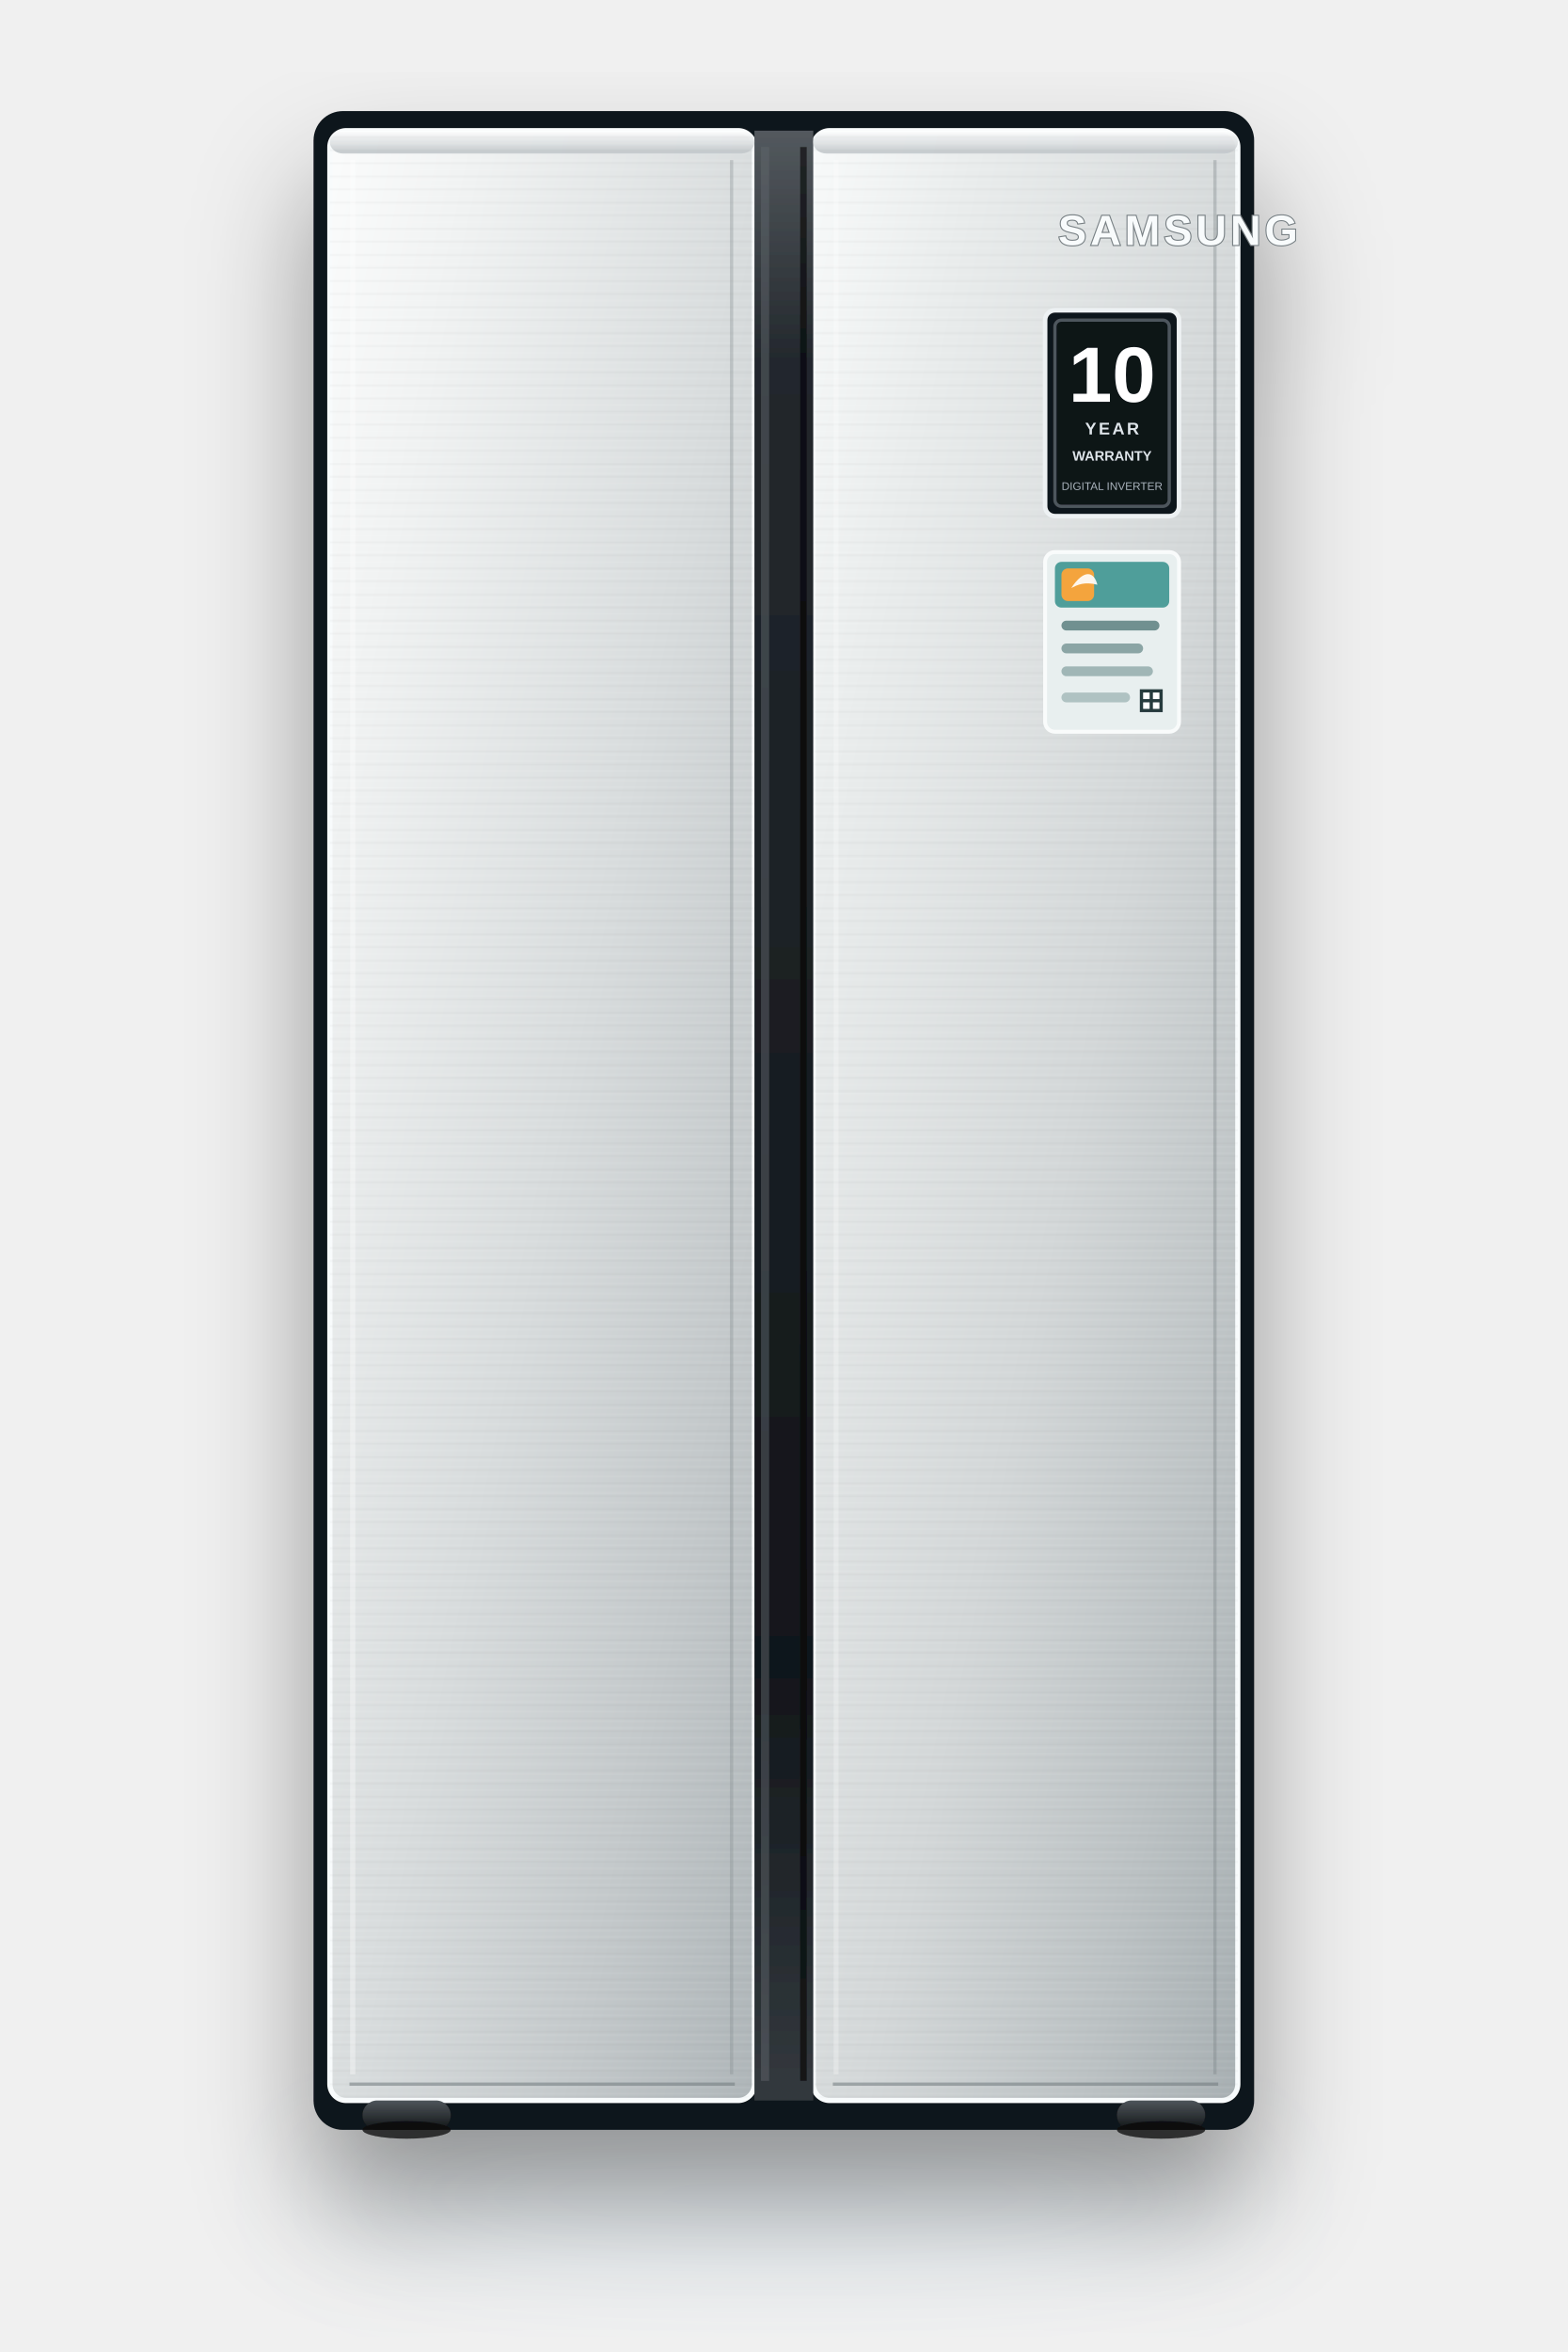
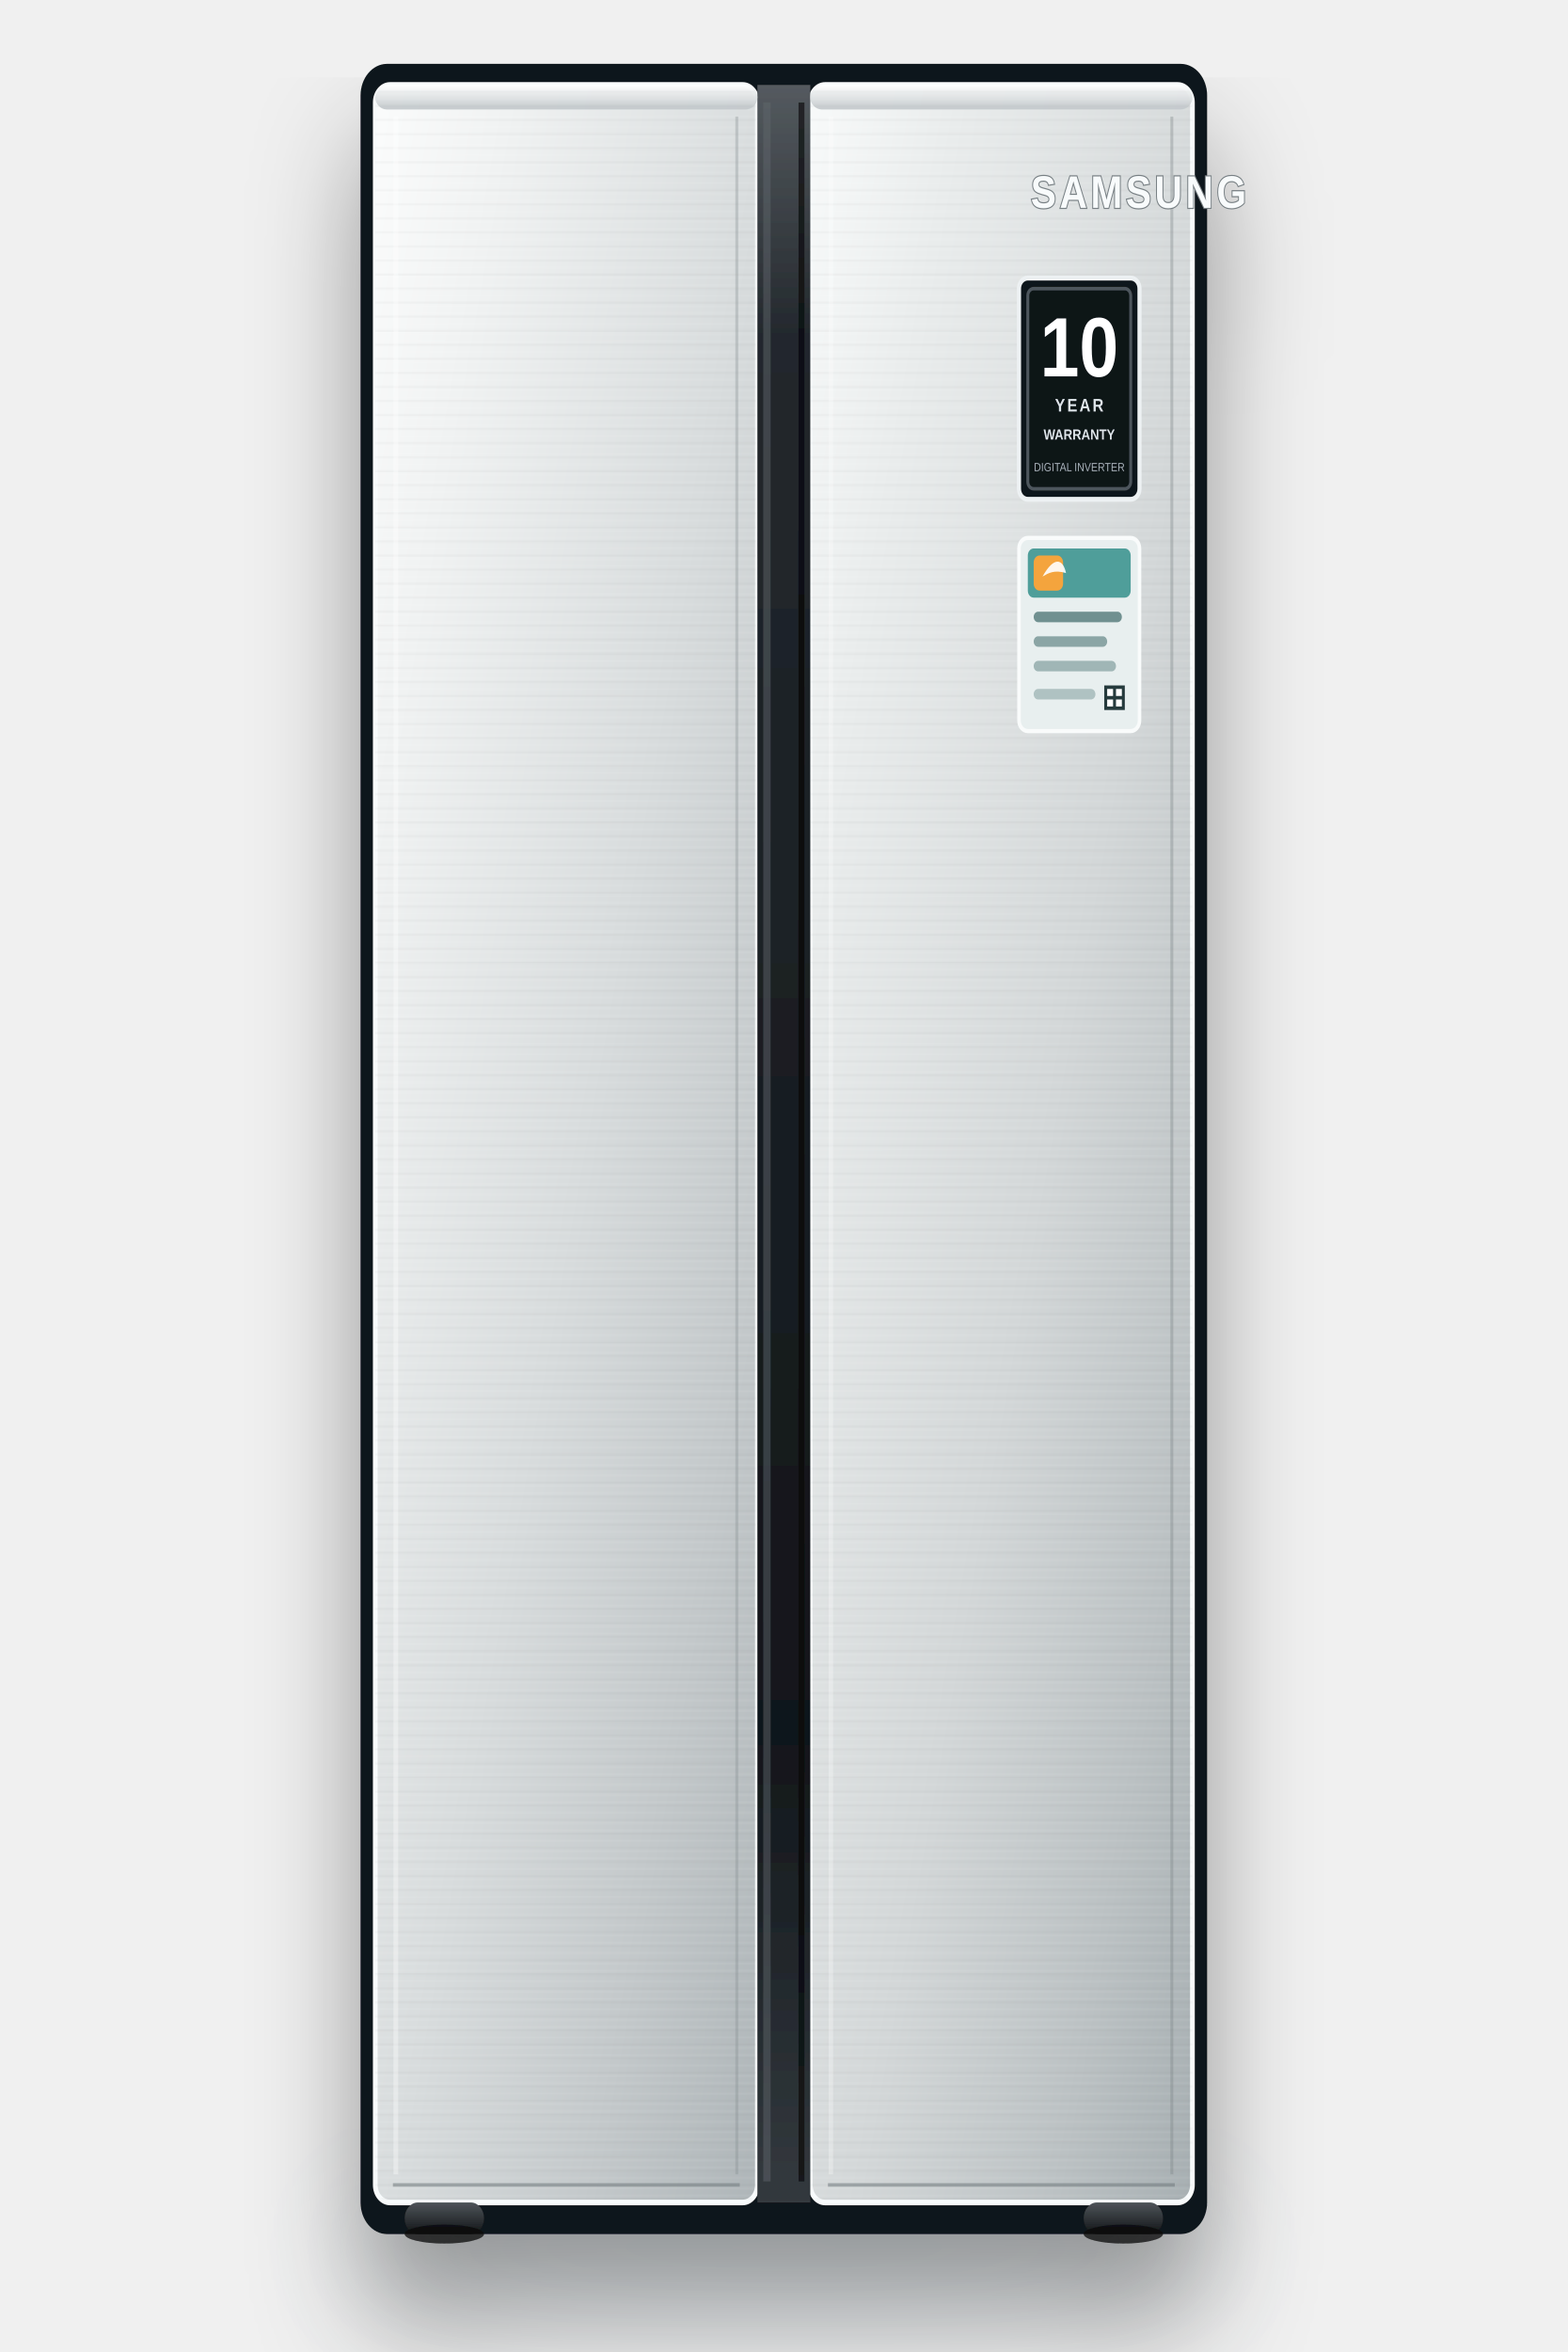
- <svg xmlns="http://www.w3.org/2000/svg" viewBox="0 0 480 720" role="img" aria-label="Tủ lạnh Samsung hai cửa màu bạc sắc nét">
+ <svg xmlns="http://www.w3.org/2000/svg" viewBox="0 0 480 720" role="img" aria-label="Tủ lạnh Samsung hai cửa màu bạc sắc nét và dáng cao">
  <defs>
    <linearGradient id="bodyL" x1="0" y1="0" x2="1" y2="1">
      <stop offset="0" stop-color="#fbfcfc" />
      <stop offset="0.18" stop-color="#f0f2f2" />
      <stop offset="0.52" stop-color="#d8dcdd" />
      <stop offset="0.78" stop-color="#c3c8ca" />
      <stop offset="1" stop-color="#aeb5b8" />
    </linearGradient>
    <linearGradient id="bodyR" x1="0" y1="0" x2="1" y2="1">
      <stop offset="0" stop-color="#f8fafa" />
      <stop offset="0.2" stop-color="#e9ecec" />
      <stop offset="0.56" stop-color="#d3d7d8" />
      <stop offset="0.82" stop-color="#bbc1c3" />
      <stop offset="1" stop-color="#a7afb2" />
    </linearGradient>
    <linearGradient id="center" x1="0" y1="0" x2="0" y2="1">
      <stop offset="0" stop-color="#555b60" />
      <stop offset="0.12" stop-color="#23282d" />
      <stop offset="0.78" stop-color="#11161a" />
      <stop offset="1" stop-color="#343a3f" />
    </linearGradient>
    <linearGradient id="topEdge" x1="0" y1="0" x2="0" y2="1">
      <stop offset="0" stop-color="#ffffff" />
      <stop offset="1" stop-color="#bfc5c8" />
    </linearGradient>
    <linearGradient id="foot" x1="0" y1="0" x2="0" y2="1">
      <stop offset="0" stop-color="#4e555a" />
      <stop offset="1" stop-color="#111416" />
    </linearGradient>
    <pattern id="brush" width="8" height="8" patternUnits="userSpaceOnUse">
      <path d="M0 1H8M0 4H8M0 7H8" stroke="#fff" stroke-opacity="0.055" stroke-width="0.6" />
      <path d="M0 2H8M0 6H8" stroke="#6f777b" stroke-opacity="0.045" stroke-width="0.6" />
    </pattern>
    <filter id="shadow" x="-35%" y="-25%" width="170%" height="175%">
      <feDropShadow dx="0" dy="22" stdDeviation="18" flood-color="#000" flood-opacity="0.38" />
    </filter>
    <filter id="glow" x="-40%" y="-40%" width="180%" height="180%">
      <feGaussianBlur stdDeviation="18" />
    </filter>
  </defs>
-   <ellipse cx="240" cy="672" rx="145" ry="24" fill="#75c8ff" opacity="0.075" filter="url(#glow)" />
-   <g filter="url(#shadow)">
+   <ellipse cx="240" cy="688" rx="135" ry="20" fill="#75c8ff" opacity="0.075" filter="url(#glow)" />
+   <g filter="url(#shadow)" transform="translate(24 -17) scale(.9 1.075)">
    <rect x="96" y="34" width="288" height="618" rx="9" fill="#11161a" />
    <rect x="101" y="40" width="130" height="603" rx="5" fill="url(#bodyL)" stroke="#f8fbfc" stroke-width="1.6" />
    <rect x="249" y="40" width="130" height="603" rx="5" fill="url(#bodyR)" stroke="#f8fbfc" stroke-width="1.6" />
    <rect x="231" y="40" width="18" height="603" fill="url(#center)" />
    <rect x="233" y="45" width="2.5" height="592" fill="#60676c" opacity="0.48" />
    <rect x="245" y="45" width="2" height="592" fill="#000" opacity="0.58" />
    <rect x="101" y="40" width="130" height="7" rx="4" fill="url(#topEdge)" opacity="0.92" />
    <rect x="249" y="40" width="130" height="7" rx="4" fill="url(#topEdge)" opacity="0.9" />
    <rect x="101" y="40" width="130" height="603" rx="5" fill="url(#brush)" />
    <rect x="249" y="40" width="130" height="603" rx="5" fill="url(#brush)" />
    <path d="M108 49V635" stroke="#fff" stroke-opacity="0.35" stroke-width="1.6" />
    <path d="M224 49V635" stroke="#858d90" stroke-opacity="0.34" />
    <path d="M256 49V635" stroke="#fff" stroke-opacity="0.28" stroke-width="1.5" />
    <path d="M372 49V635" stroke="#777f83" stroke-opacity="0.34" />
    <path d="M107 638H225" stroke="#727a7e" stroke-opacity="0.55" />
    <path d="M255 638H373" stroke="#727a7e" stroke-opacity="0.55" />
    <text x="324" y="75" fill="#f8fbfc" stroke="#788084" stroke-width="0.65" paint-order="stroke" font-family="Arial, sans-serif" font-size="13" font-weight="800" letter-spacing="1.15">SAMSUNG</text>
    <g transform="translate(320 95)">
      <rect width="41" height="63" rx="3" fill="#10161b" stroke="#edf1f3" stroke-width="1.4" />
      <rect x="3" y="3" width="35" height="57" rx="2" fill="#0c1217" stroke="#4e575d" />
      <text x="20.5" y="28" text-anchor="middle" fill="#fff" font-family="Arial, sans-serif" font-size="24" font-weight="900">10</text>
      <text x="20.5" y="38" text-anchor="middle" fill="#dfe6ea" font-family="Arial, sans-serif" font-size="5.2" font-weight="800" letter-spacing="0.7">YEAR</text>
      <text x="20.5" y="46" text-anchor="middle" fill="#dfe6ea" font-family="Arial, sans-serif" font-size="4.2" font-weight="700">WARRANTY</text>
      <text x="20.5" y="55" text-anchor="middle" fill="#aab5bb" font-family="Arial, sans-serif" font-size="3.4">DIGITAL INVERTER</text>
    </g>
    <g transform="translate(320 169)">
      <rect width="41" height="55" rx="3" fill="#e8efef" stroke="#f9fbfb" stroke-width="1.2" />
      <rect x="3" y="3" width="35" height="14" rx="2" fill="#4f9e9a" />
      <rect x="5" y="5" width="10" height="10" rx="2" fill="#f4a43c" />
      <path d="M8 11c4-6 7-5 8-1-4-1-6 0-8 1Z" fill="#fff" opacity="0.9" />
      <rect x="5" y="21" width="30" height="3" rx="1.5" fill="#527878" opacity="0.8" />
      <rect x="5" y="28" width="25" height="3" rx="1.5" fill="#527878" opacity="0.62" />
      <rect x="5" y="35" width="28" height="3" rx="1.5" fill="#527878" opacity="0.48" />
      <rect x="5" y="43" width="21" height="3" rx="1.5" fill="#527878" opacity="0.38" />
      <rect x="29" y="42" width="7" height="7" fill="#263a3d" />
      <path d="M30 43h2v2h-2Zm3 0h2v2h-2Zm-3 3h2v2h-2Zm3 0h2v2h-2Z" fill="#fff" />
    </g>
    <rect x="111" y="643" width="27" height="9" rx="4.5" fill="url(#foot)" />
    <rect x="342" y="643" width="27" height="9" rx="4.5" fill="url(#foot)" />
    <ellipse cx="124.5" cy="652" rx="13.5" ry="2.7" fill="#080a0b" opacity="0.78" />
    <ellipse cx="355.5" cy="652" rx="13.5" ry="2.7" fill="#080a0b" opacity="0.78" />
  </g>
</svg>
